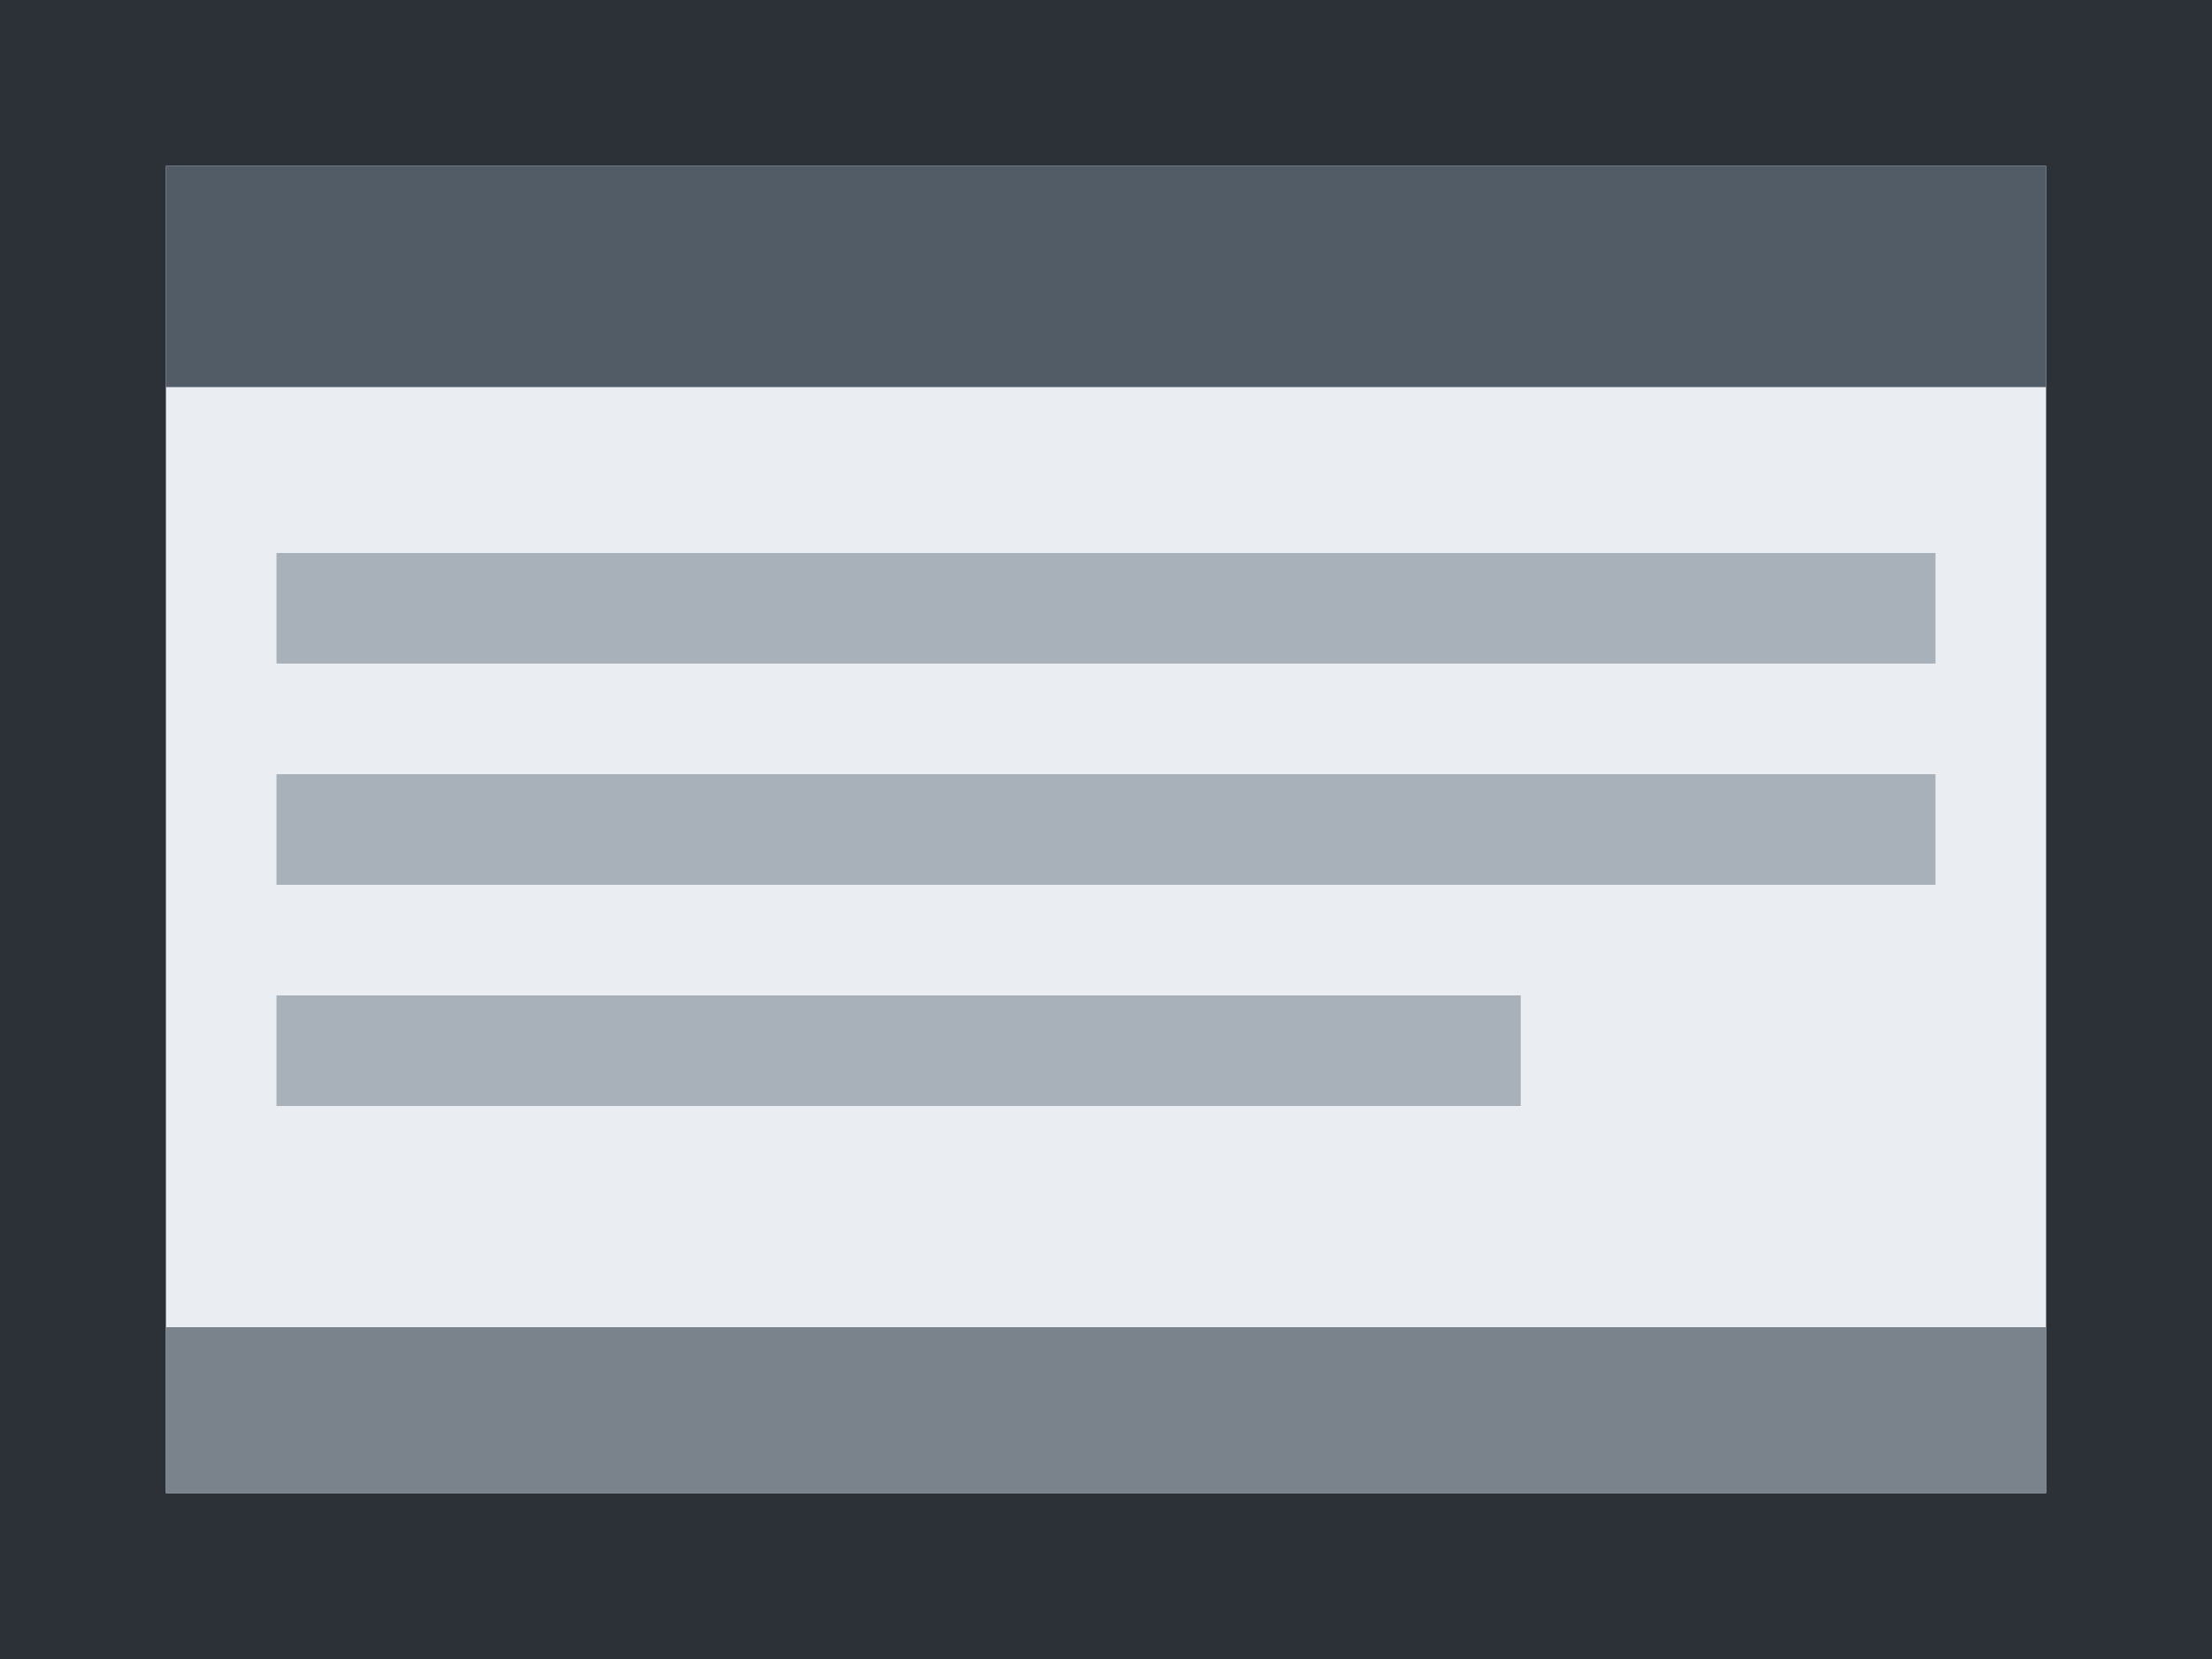
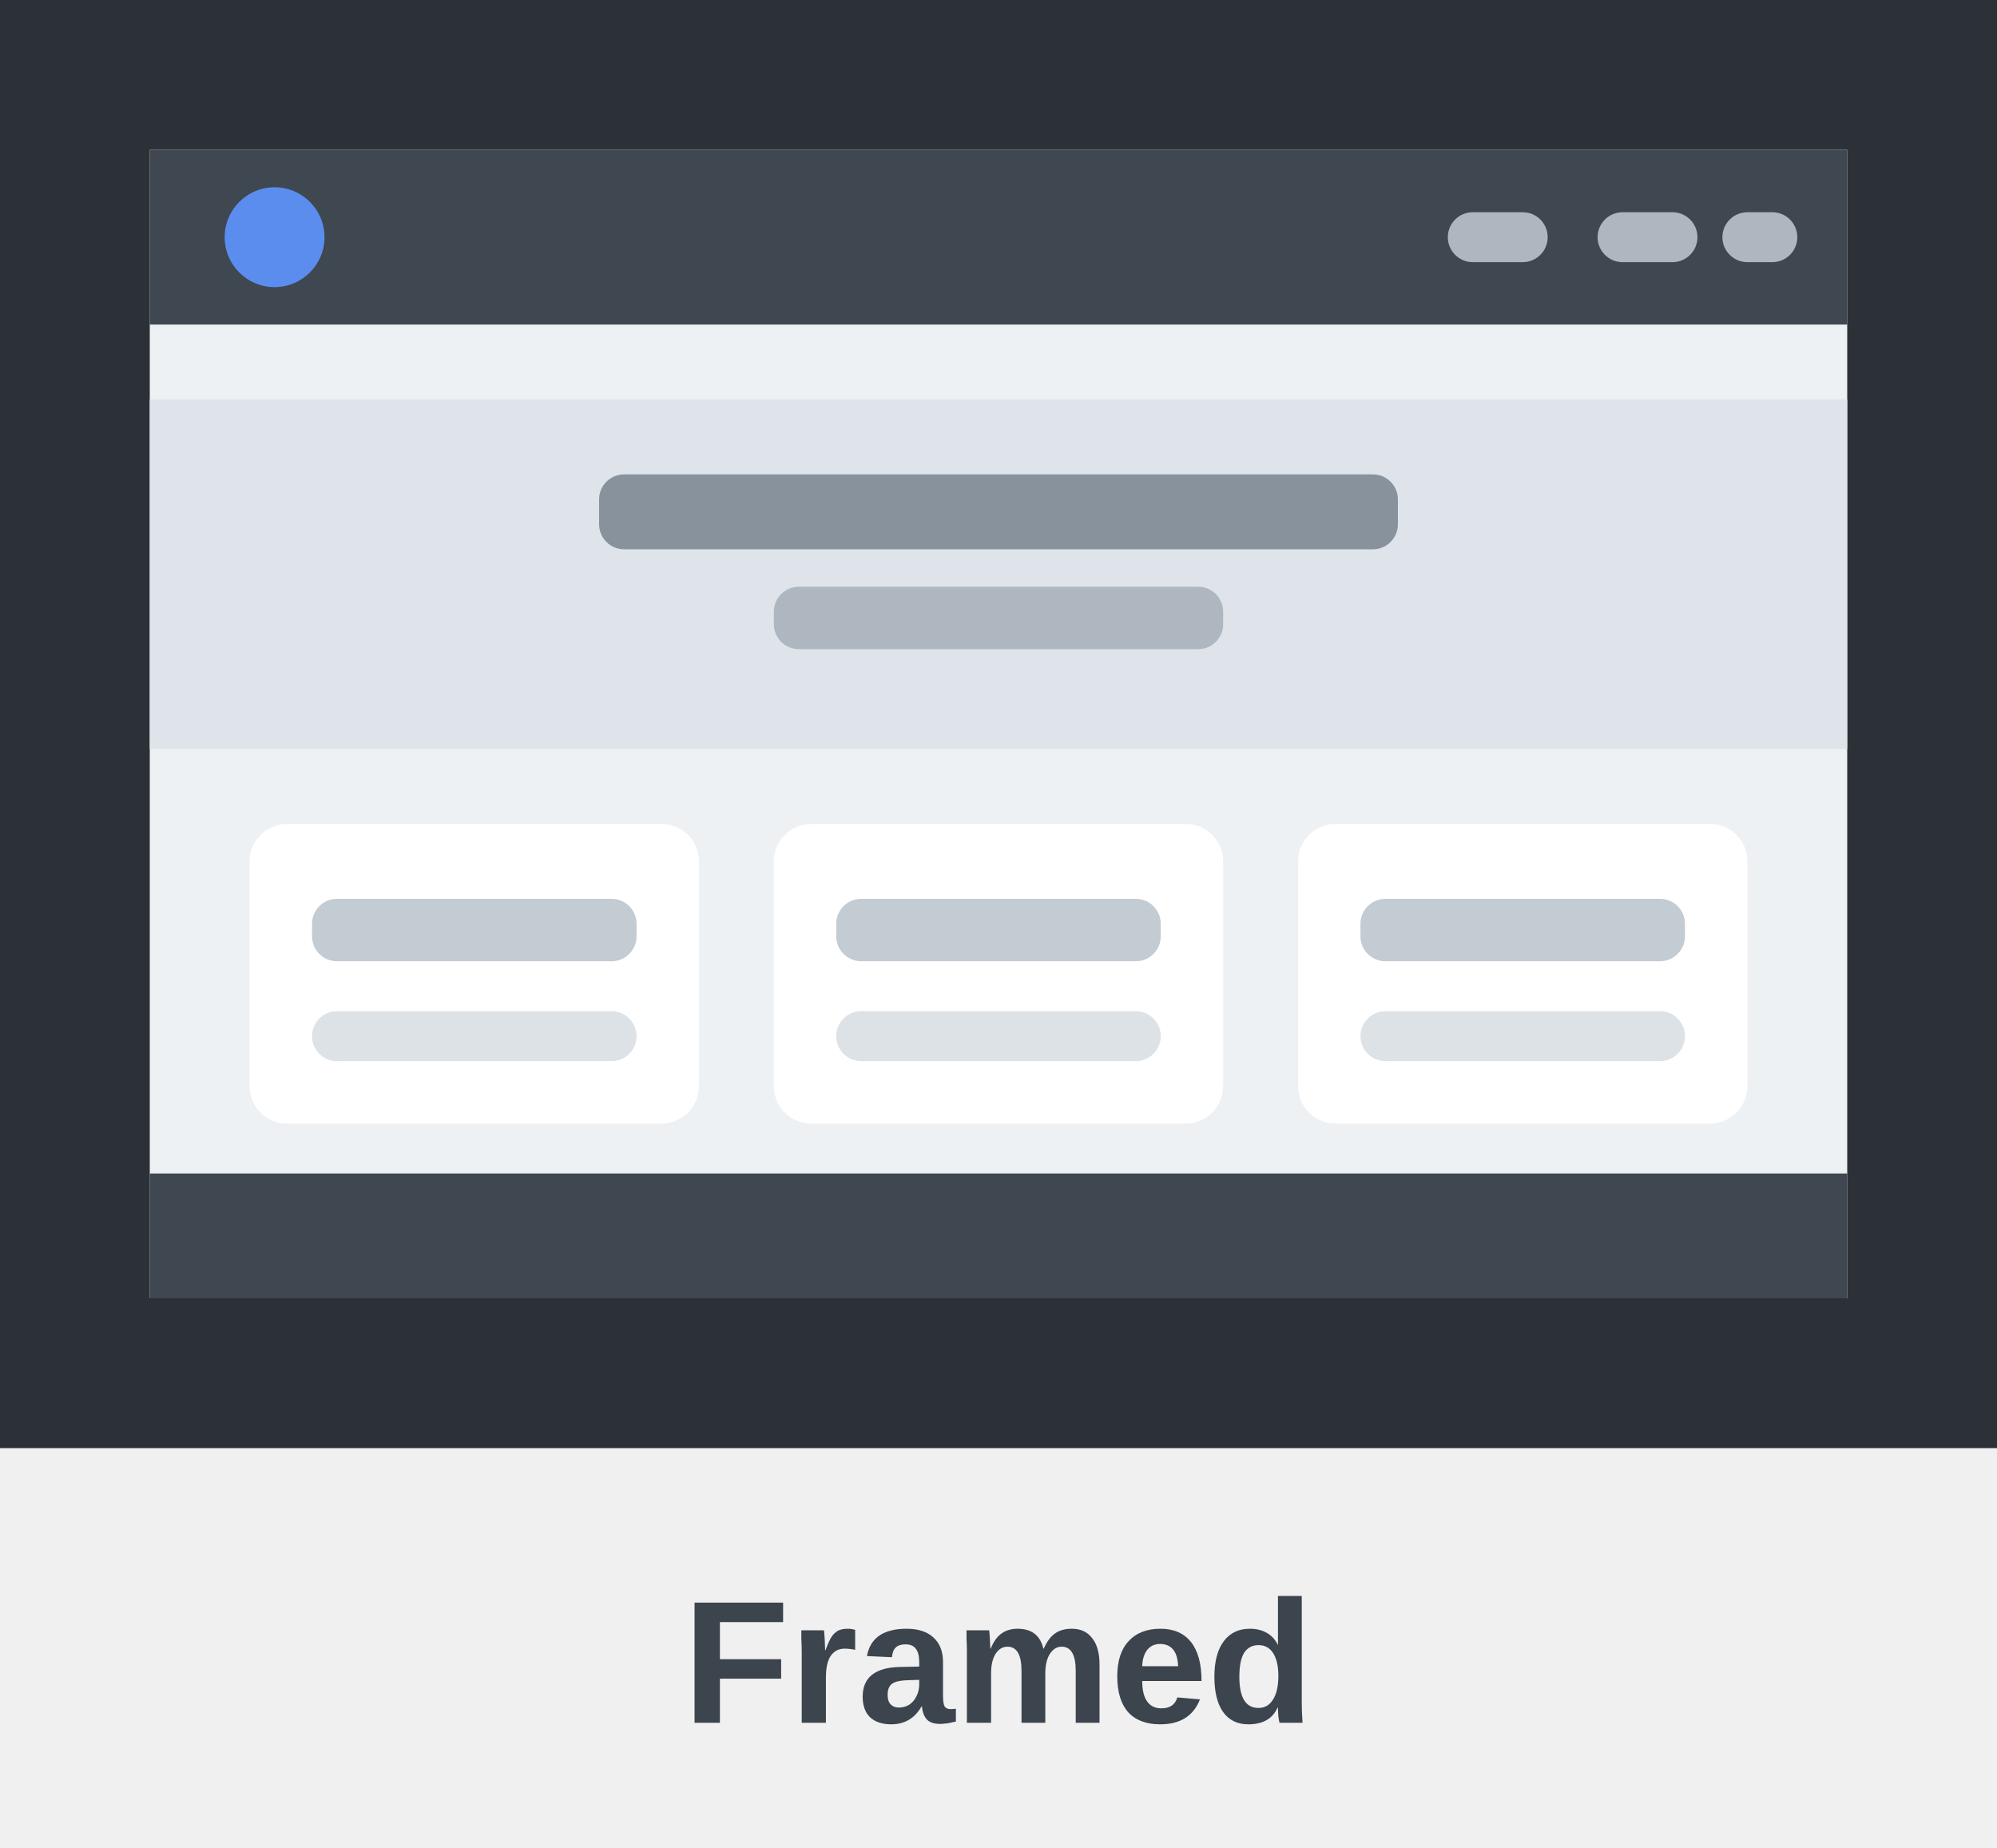
- <svg xmlns="http://www.w3.org/2000/svg" viewBox="0 0 80 60" preserveAspectRatio="xMidYMid meet">
-   <rect width="80" height="60" fill="#2c3138" />
-   <rect x="6" y="6" width="68" height="48" fill="#eaeef2" />
-   <rect x="6" y="6" width="68" height="8" fill="#525c66" />
-   <rect x="10" y="20" width="60" height="4" fill="#a8b1ba" />
-   <rect x="10" y="28" width="60" height="4" fill="#a8b1ba" />
-   <rect x="10" y="36" width="45" height="4" fill="#a8b1ba" />
-   <rect x="6" y="48" width="68" height="6" fill="#7a838c" />
+ <svg xmlns="http://www.w3.org/2000/svg" viewBox="0 0 80 74" preserveAspectRatio="xMidYMid meet">
+   <rect width="80" height="58" fill="#2c3138" />
+   <rect x="6" y="6" width="68" height="46" fill="#eef1f4" />
+   <rect x="6" y="6" width="68" height="7" fill="#3f4750" />
+   <circle cx="11" cy="9.5" r="2" fill="#5b8def" />
+   <rect x="58" y="8.5" width="4" height="2" rx="1" fill="#aeb7c0" />
+   <rect x="64" y="8.5" width="4" height="2" rx="1" fill="#aeb7c0" />
+   <rect x="69" y="8.5" width="3" height="2" rx="1" fill="#aeb7c0" />
+   <rect x="6" y="16" width="68" height="14" fill="#dfe4ea" />
+   <rect x="24" y="19" width="32" height="3" rx="1" fill="#88929d" />
+   <rect x="31" y="23.5" width="18" height="2.5" rx="1" fill="#aeb7c0" />
+   <rect x="10" y="33" width="18" height="12" rx="1.5" fill="#ffffff" />
+   <rect x="31" y="33" width="18" height="12" rx="1.5" fill="#ffffff" />
+   <rect x="52" y="33" width="18" height="12" rx="1.5" fill="#ffffff" />
+   <rect x="12.5" y="36" width="13" height="2.5" rx="1" fill="#c3cbd3" />
+   <rect x="33.5" y="36" width="13" height="2.5" rx="1" fill="#c3cbd3" />
+   <rect x="54.5" y="36" width="13" height="2.5" rx="1" fill="#c3cbd3" />
+   <rect x="12.5" y="40.5" width="13" height="2" rx="1" fill="#dde2e7" />
+   <rect x="33.5" y="40.5" width="13" height="2" rx="1" fill="#dde2e7" />
+   <rect x="54.5" y="40.5" width="13" height="2" rx="1" fill="#dde2e7" />
+   <rect x="6" y="47" width="68" height="5" fill="#3f4750" />
+   <text x="40" y="69" text-anchor="middle" font-family="Arial, Helvetica, sans-serif" font-size="7" font-weight="600" fill="#3c444d">Framed</text>
</svg>
